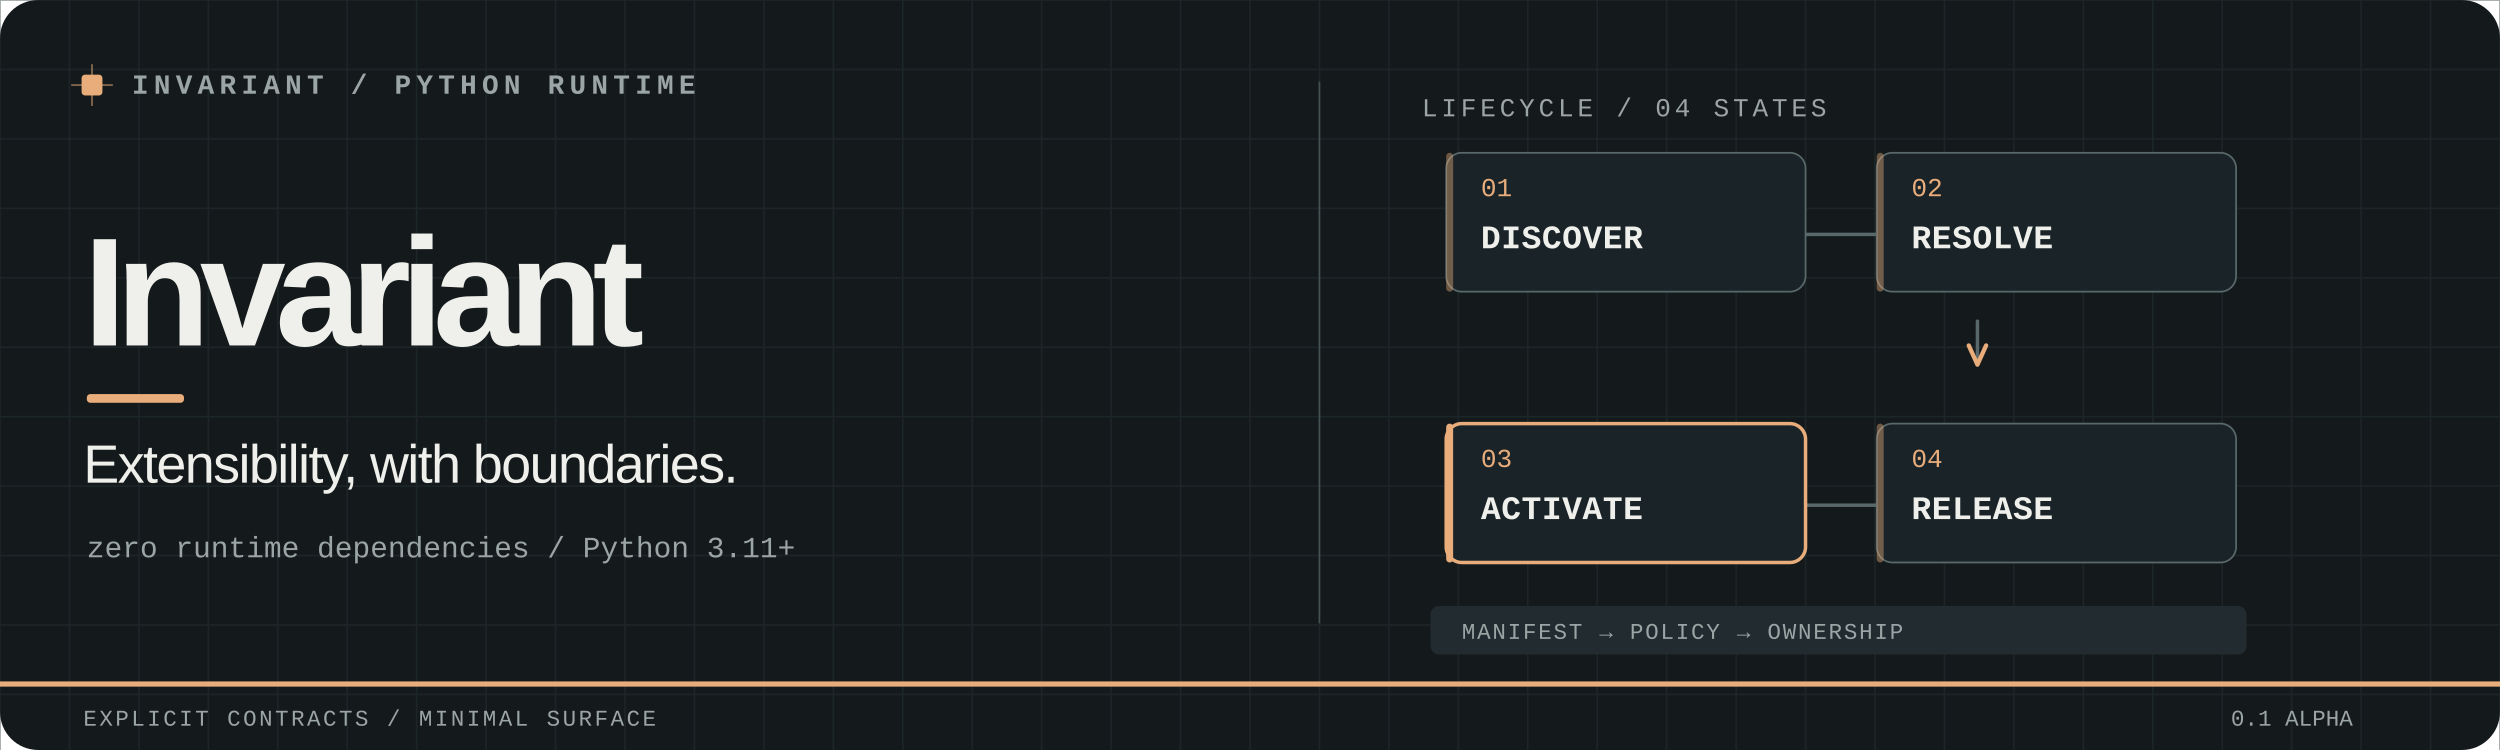
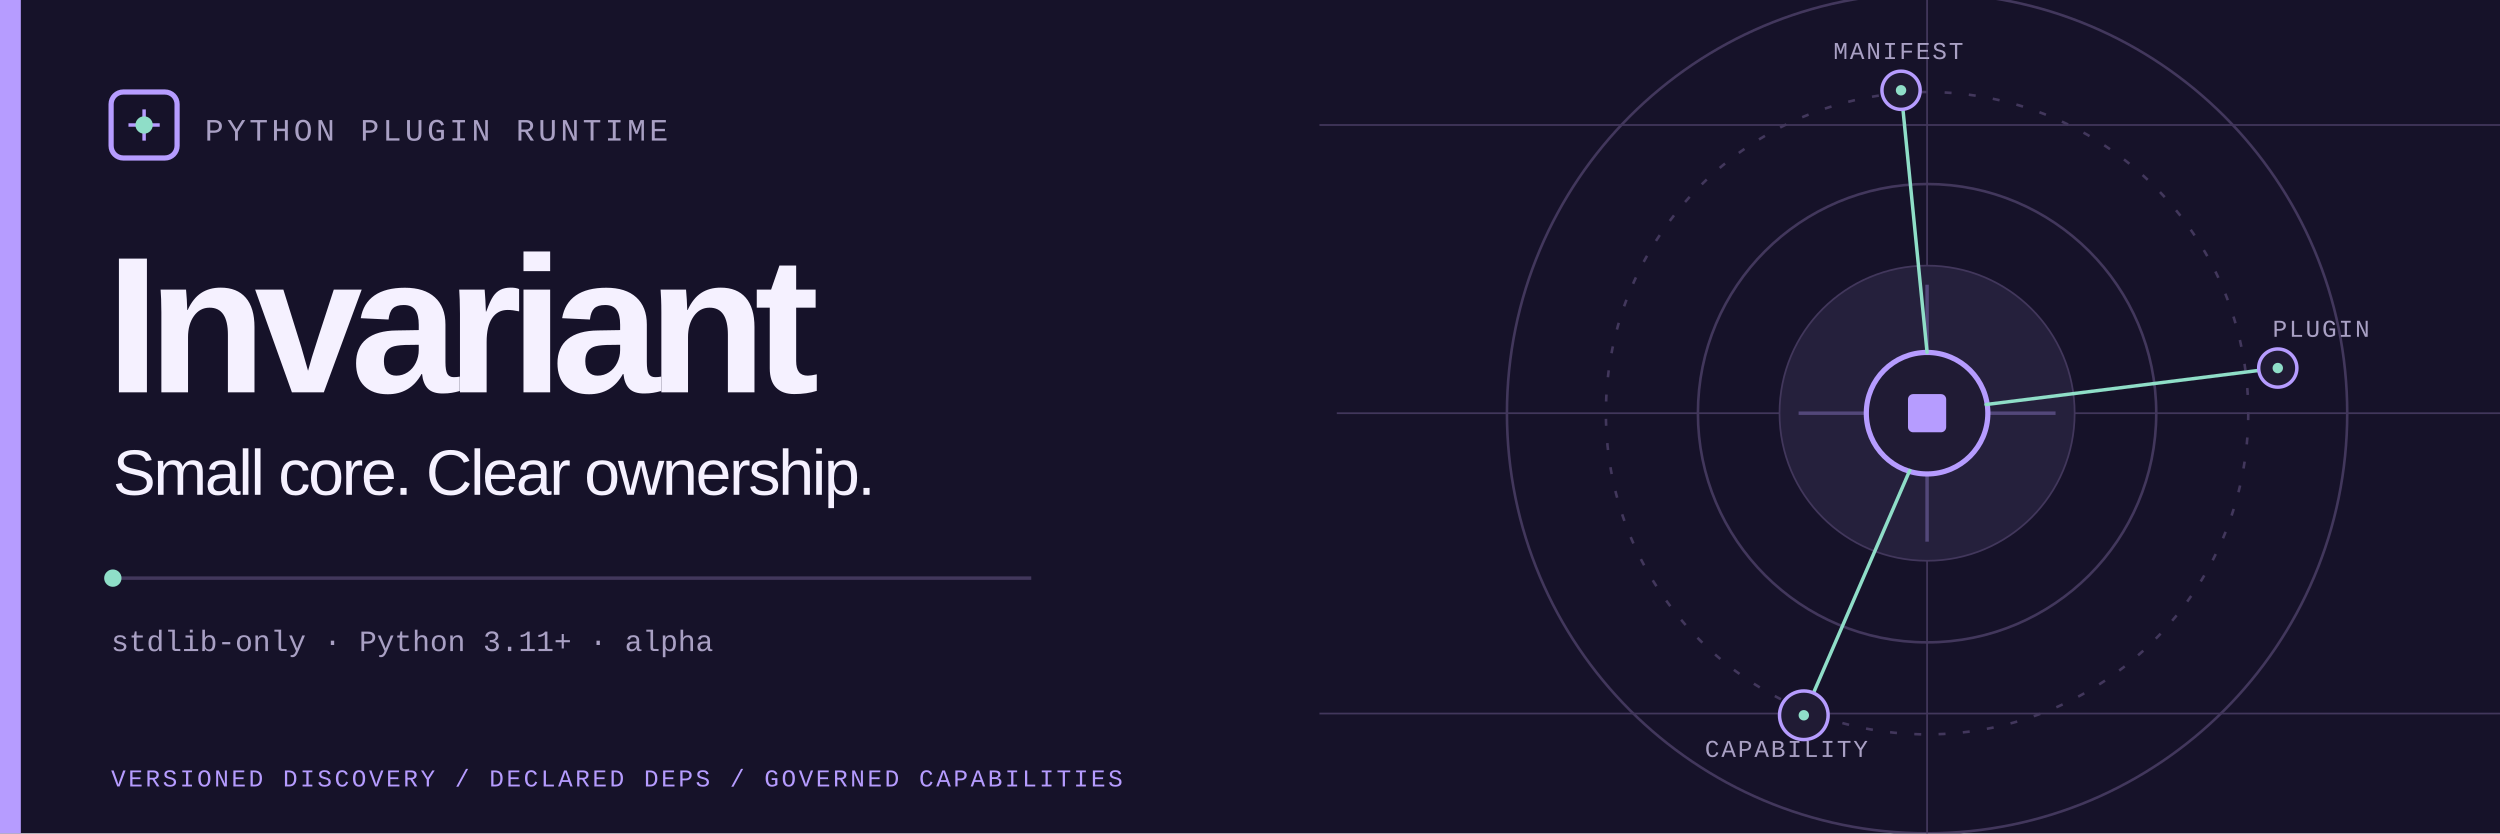
- <svg xmlns="http://www.w3.org/2000/svg" viewBox="0 0 1440 432" width="1440" height="432" role="img" aria-labelledby="title desc">
-   <rect width="1440" height="432" rx="22" fill="#14191B" />
-   <g fill="none" stroke="#263236" stroke-width="1" opacity="0.45">
-     <path d="M 0 0 V 432" />
-     <path d="M 40 0 V 432" />
-     <path d="M 80 0 V 432" />
-     <path d="M 120 0 V 432" />
-     <path d="M 160 0 V 432" />
-     <path d="M 200 0 V 432" />
-     <path d="M 240 0 V 432" />
-     <path d="M 280 0 V 432" />
-     <path d="M 320 0 V 432" />
-     <path d="M 360 0 V 432" />
-     <path d="M 400 0 V 432" />
-     <path d="M 440 0 V 432" />
-     <path d="M 480 0 V 432" />
-     <path d="M 520 0 V 432" />
-     <path d="M 560 0 V 432" />
-     <path d="M 600 0 V 432" />
-     <path d="M 640 0 V 432" />
-     <path d="M 680 0 V 432" />
-     <path d="M 720 0 V 432" />
-     <path d="M 760 0 V 432" />
-     <path d="M 800 0 V 432" />
-     <path d="M 840 0 V 432" />
-     <path d="M 880 0 V 432" />
-     <path d="M 920 0 V 432" />
-     <path d="M 960 0 V 432" />
-     <path d="M 1000 0 V 432" />
-     <path d="M 1040 0 V 432" />
-     <path d="M 1080 0 V 432" />
-     <path d="M 1120 0 V 432" />
-     <path d="M 1160 0 V 432" />
-     <path d="M 1200 0 V 432" />
-     <path d="M 1240 0 V 432" />
-     <path d="M 1280 0 V 432" />
-     <path d="M 1320 0 V 432" />
-     <path d="M 1360 0 V 432" />
-     <path d="M 1400 0 V 432" />
-     <path d="M 1440 0 V 432" />
-     <path d="M 0 0 H 1440" />
-     <path d="M 0 40 H 1440" />
-     <path d="M 0 80 H 1440" />
-     <path d="M 0 120 H 1440" />
-     <path d="M 0 160 H 1440" />
-     <path d="M 0 200 H 1440" />
-     <path d="M 0 240 H 1440" />
-     <path d="M 0 280 H 1440" />
-     <path d="M 0 320 H 1440" />
-     <path d="M 0 360 H 1440" />
-     <path d="M 0 400 H 1440" />
+ <svg xmlns="http://www.w3.org/2000/svg" viewBox="0 0 1440 480" width="1440" height="480" role="img" aria-labelledby="title desc">
+   <defs>
+     <clipPath id="art">
+       <rect x="0" y="0" width="1440" height="480" rx="0" />
+     </clipPath>
+   </defs>
+   <rect x="0" y="0" width="1440" height="480" fill="#161229" />
+   <g clip-path="url(#art)">
+     <rect x="0" y="0" width="12" height="480" fill="#B69CFF" />
+     <path d="M 760 72 H 1440 M 760 411 H 1440" stroke="#42375C" stroke-width="1" />
+     <g>
+       <circle cx="1110" cy="238" r="132" fill="none" stroke="#42375C" stroke-width="1.5" />
+       <circle cx="1110" cy="238" r="185" fill="none" stroke="#42375C" stroke-width="1.5" stroke-dasharray="4 10" />
+       <circle cx="1110" cy="238" r="242" fill="none" stroke="#42375C" stroke-width="1.5" />
+     </g>
+     <path d="M 1110 0 V 480 M 770 238 H 1440" stroke="#42375C" stroke-width="1" />
+     <circle cx="1110" cy="238" r="85" fill="#25203C" stroke="#42375C" stroke-width="1" />
+     <path d="M 1036 238 H 1184 M 1110 164 V 312" stroke="#B69CFF" stroke-width="2" opacity=".32" />
+     <circle cx="1110" cy="238" r="35" fill="#201B34" stroke="#B69CFF" stroke-width="3" />
+     <rect x="1099" y="227" width="22" height="22" rx="3" fill="#B69CFF" />
+     <path d="M 1095 52 L 1110 203 M 1312 212 L 1144 233 M 1039 412 L 1100 271" fill="none" stroke="#8FDEC8" stroke-width="2" stroke-linecap="round" />
+     <g>
+       <circle cx="1095" cy="52" r="11" fill="#201B34" stroke="#B69CFF" stroke-width="2" />
+       <circle cx="1095" cy="52" r="3" fill="#8FDEC8" />
+       <text x="1056" y="34" fill="#A9A0C4" font-family="Consolas, 'Liberation Mono', monospace" font-size="14" letter-spacing="1.1">MANIFEST</text>
+     </g>
+     <g>
+       <circle cx="1312" cy="212" r="11" fill="#201B34" stroke="#B69CFF" stroke-width="2" />
+       <circle cx="1312" cy="212" r="3" fill="#8FDEC8" />
+       <text x="1309" y="194" fill="#A9A0C4" font-family="Consolas, 'Liberation Mono', monospace" font-size="14" letter-spacing="1.1">PLUGIN</text>
+     </g>
+     <g>
+       <circle cx="1039" cy="412" r="14" fill="#201B34" stroke="#B69CFF" stroke-width="2" />
+       <circle cx="1039" cy="412" r="3" fill="#8FDEC8" />
+       <text x="982" y="436" fill="#A9A0C4" font-family="Consolas, 'Liberation Mono', monospace" font-size="14" letter-spacing="1.1">CAPABILITY</text>
+     </g>
  </g>
-   <path d="M 0 394 H 1440" stroke="#E8AD7B" stroke-width="3" />
-   <rect x="47" y="43" width="12" height="12" rx="2" fill="#E8AD7B" />
-   <path d="M53 37 v24 M41 49 h24" stroke="#E8AD7B" stroke-width="1.1" opacity="0.5" />
-   <text x="76" y="54" fill="#9BA5A5" font-family="Consolas, 'Liberation Mono', monospace" font-size="16" font-weight="600" letter-spacing="3">INVARIANT / PYTHON RUNTIME</text>
-   <text x="48" y="199" fill="#EFF0EB" font-family="'Segoe UI', Arial, sans-serif" font-size="89" font-weight="700" letter-spacing="-6">Invariant</text>
-   <rect x="50" y="227" width="56" height="5" rx="2" fill="#E8AD7B" />
-   <text x="48" y="278" fill="#EFF0EB" font-family="'Segoe UI', Arial, sans-serif" font-size="31" letter-spacing="-0.9">Extensibility, with boundaries.</text>
-   <text x="50" y="321" fill="#9BA5A5" font-family="Consolas, 'Liberation Mono', monospace" font-size="17">zero runtime dependencies  /  Python 3.11+</text>
-   <path d="M 760 47 V 359" stroke="#59686A" stroke-width="1" opacity="0.65" />
-   <text x="819" y="67" fill="#9BA5A5" font-family="Consolas, 'Liberation Mono', monospace" font-size="15" letter-spacing="2.2">LIFECYCLE / 04 STATES</text>
-   <path d="M 1017 135 H 1105 M 1139 185 V 210 M 1105 291 H 1017" stroke="#59686A" stroke-width="2" fill="none" stroke-linecap="round" />
-   <path d="M 1094 130 l 11 5 -11 5 M 1134 199 l 5 11 5 -11 M 1028 286 l -11 5 11 5" stroke="#E8AD7B" stroke-width="2.5" fill="none" stroke-linecap="round" stroke-linejoin="round" />
-   <g>
-     <rect x="833" y="88" width="207" height="80" rx="9" fill="#1A2428" stroke="#59686A" stroke-width="1" />
-     <rect x="833" y="88" width="4" height="80" rx="2" fill="#E8AD7B" opacity="0.42" />
-     <text x="853" y="113" font-family="Consolas, 'Liberation Mono', monospace" font-size="15" fill="#E8AD7B">01</text>
-     <text x="853" y="143" font-family="Consolas, 'Liberation Mono', monospace" font-weight="700" font-size="19" letter-spacing="0.3" fill="#EFF0EB">DISCOVER</text>
-     <rect x="1081" y="88" width="207" height="80" rx="9" fill="#1A2428" stroke="#59686A" stroke-width="1" />
-     <rect x="1081" y="88" width="4" height="80" rx="2" fill="#E8AD7B" opacity="0.42" />
-     <text x="1101" y="113" font-family="Consolas, 'Liberation Mono', monospace" font-size="15" fill="#E8AD7B">02</text>
-     <text x="1101" y="143" font-family="Consolas, 'Liberation Mono', monospace" font-weight="700" font-size="19" letter-spacing="0.3" fill="#EFF0EB">RESOLVE</text>
-     <rect x="833" y="244" width="207" height="80" rx="9" fill="#1A2428" stroke="#E8AD7B" stroke-width="2" />
-     <rect x="833" y="244" width="4" height="80" rx="2" fill="#E8AD7B" opacity="1" />
-     <text x="853" y="269" font-family="Consolas, 'Liberation Mono', monospace" font-size="15" fill="#E8AD7B">03</text>
-     <text x="853" y="299" font-family="Consolas, 'Liberation Mono', monospace" font-weight="700" font-size="19" letter-spacing="0.3" fill="#EFF0EB">ACTIVATE</text>
-     <rect x="1081" y="244" width="207" height="80" rx="9" fill="#1A2428" stroke="#59686A" stroke-width="1" />
-     <rect x="1081" y="244" width="4" height="80" rx="2" fill="#E8AD7B" opacity="0.42" />
-     <text x="1101" y="269" font-family="Consolas, 'Liberation Mono', monospace" font-size="15" fill="#E8AD7B">04</text>
-     <text x="1101" y="299" font-family="Consolas, 'Liberation Mono', monospace" font-weight="700" font-size="19" letter-spacing="0.3" fill="#EFF0EB">RELEASE</text>
+   <g transform="translate(64 53)">
+     <rect x="0" y="0" width="38" height="38" rx="7" fill="none" stroke="#B69CFF" stroke-width="3" />
+     <path d="M 10 19 H 28 M 19 10 V 28" stroke="#B69CFF" stroke-width="2" />
+     <circle cx="19" cy="19" r="5" fill="#8FDEC8" />
  </g>
-   <rect x="824" y="349" rx="5" width="470" height="28" fill="#222B2F" />
-   <text x="842" y="368" font-family="Consolas, 'Liberation Mono', monospace" font-size="13" letter-spacing="1" fill="#9BA5A5">MANIFEST  →  POLICY  →  OWNERSHIP</text>
-   <text x="48" y="418" fill="#9BA5A5" font-family="Consolas, 'Liberation Mono', monospace" font-size="13" letter-spacing="1.4">EXPLICIT CONTRACTS / MINIMAL SURFACE</text>
-   <text x="1285" y="418" fill="#9BA5A5" font-family="Consolas, 'Liberation Mono', monospace" font-size="13">0.1 ALPHA</text>
+   <text x="118" y="81" fill="#A9A0C4" font-family="Consolas, 'Liberation Mono', monospace" font-size="18" letter-spacing="2">PYTHON PLUGIN RUNTIME</text>
+   <text x="61" y="226" fill="#F5F1FF" font-family="'Segoe UI', Arial, sans-serif" font-size="112" font-weight="710" letter-spacing="-7">Invariant</text>
+   <text x="65" y="285" fill="#F5F1FF" font-family="'Segoe UI', Arial, sans-serif" font-size="37" font-weight="420" letter-spacing="-1.25">Small core. Clear ownership.</text>
+   <path d="M 65 333 H 594" stroke="#42375C" stroke-width="2" />
+   <circle cx="65" cy="333" r="5" fill="#8FDEC8" />
+   <text x="64" y="375" fill="#A9A0C4" font-family="Consolas, 'Liberation Mono', monospace" font-size="17">stdlib-only  ·  Python 3.11+  ·  alpha</text>
+   <text x="64" y="453" fill="#B69CFF" font-family="Consolas, 'Liberation Mono', monospace" font-size="14" letter-spacing="1.5">VERSIONED DISCOVERY / DECLARED DEPS / GOVERNED CAPABILITIES</text>
</svg>
